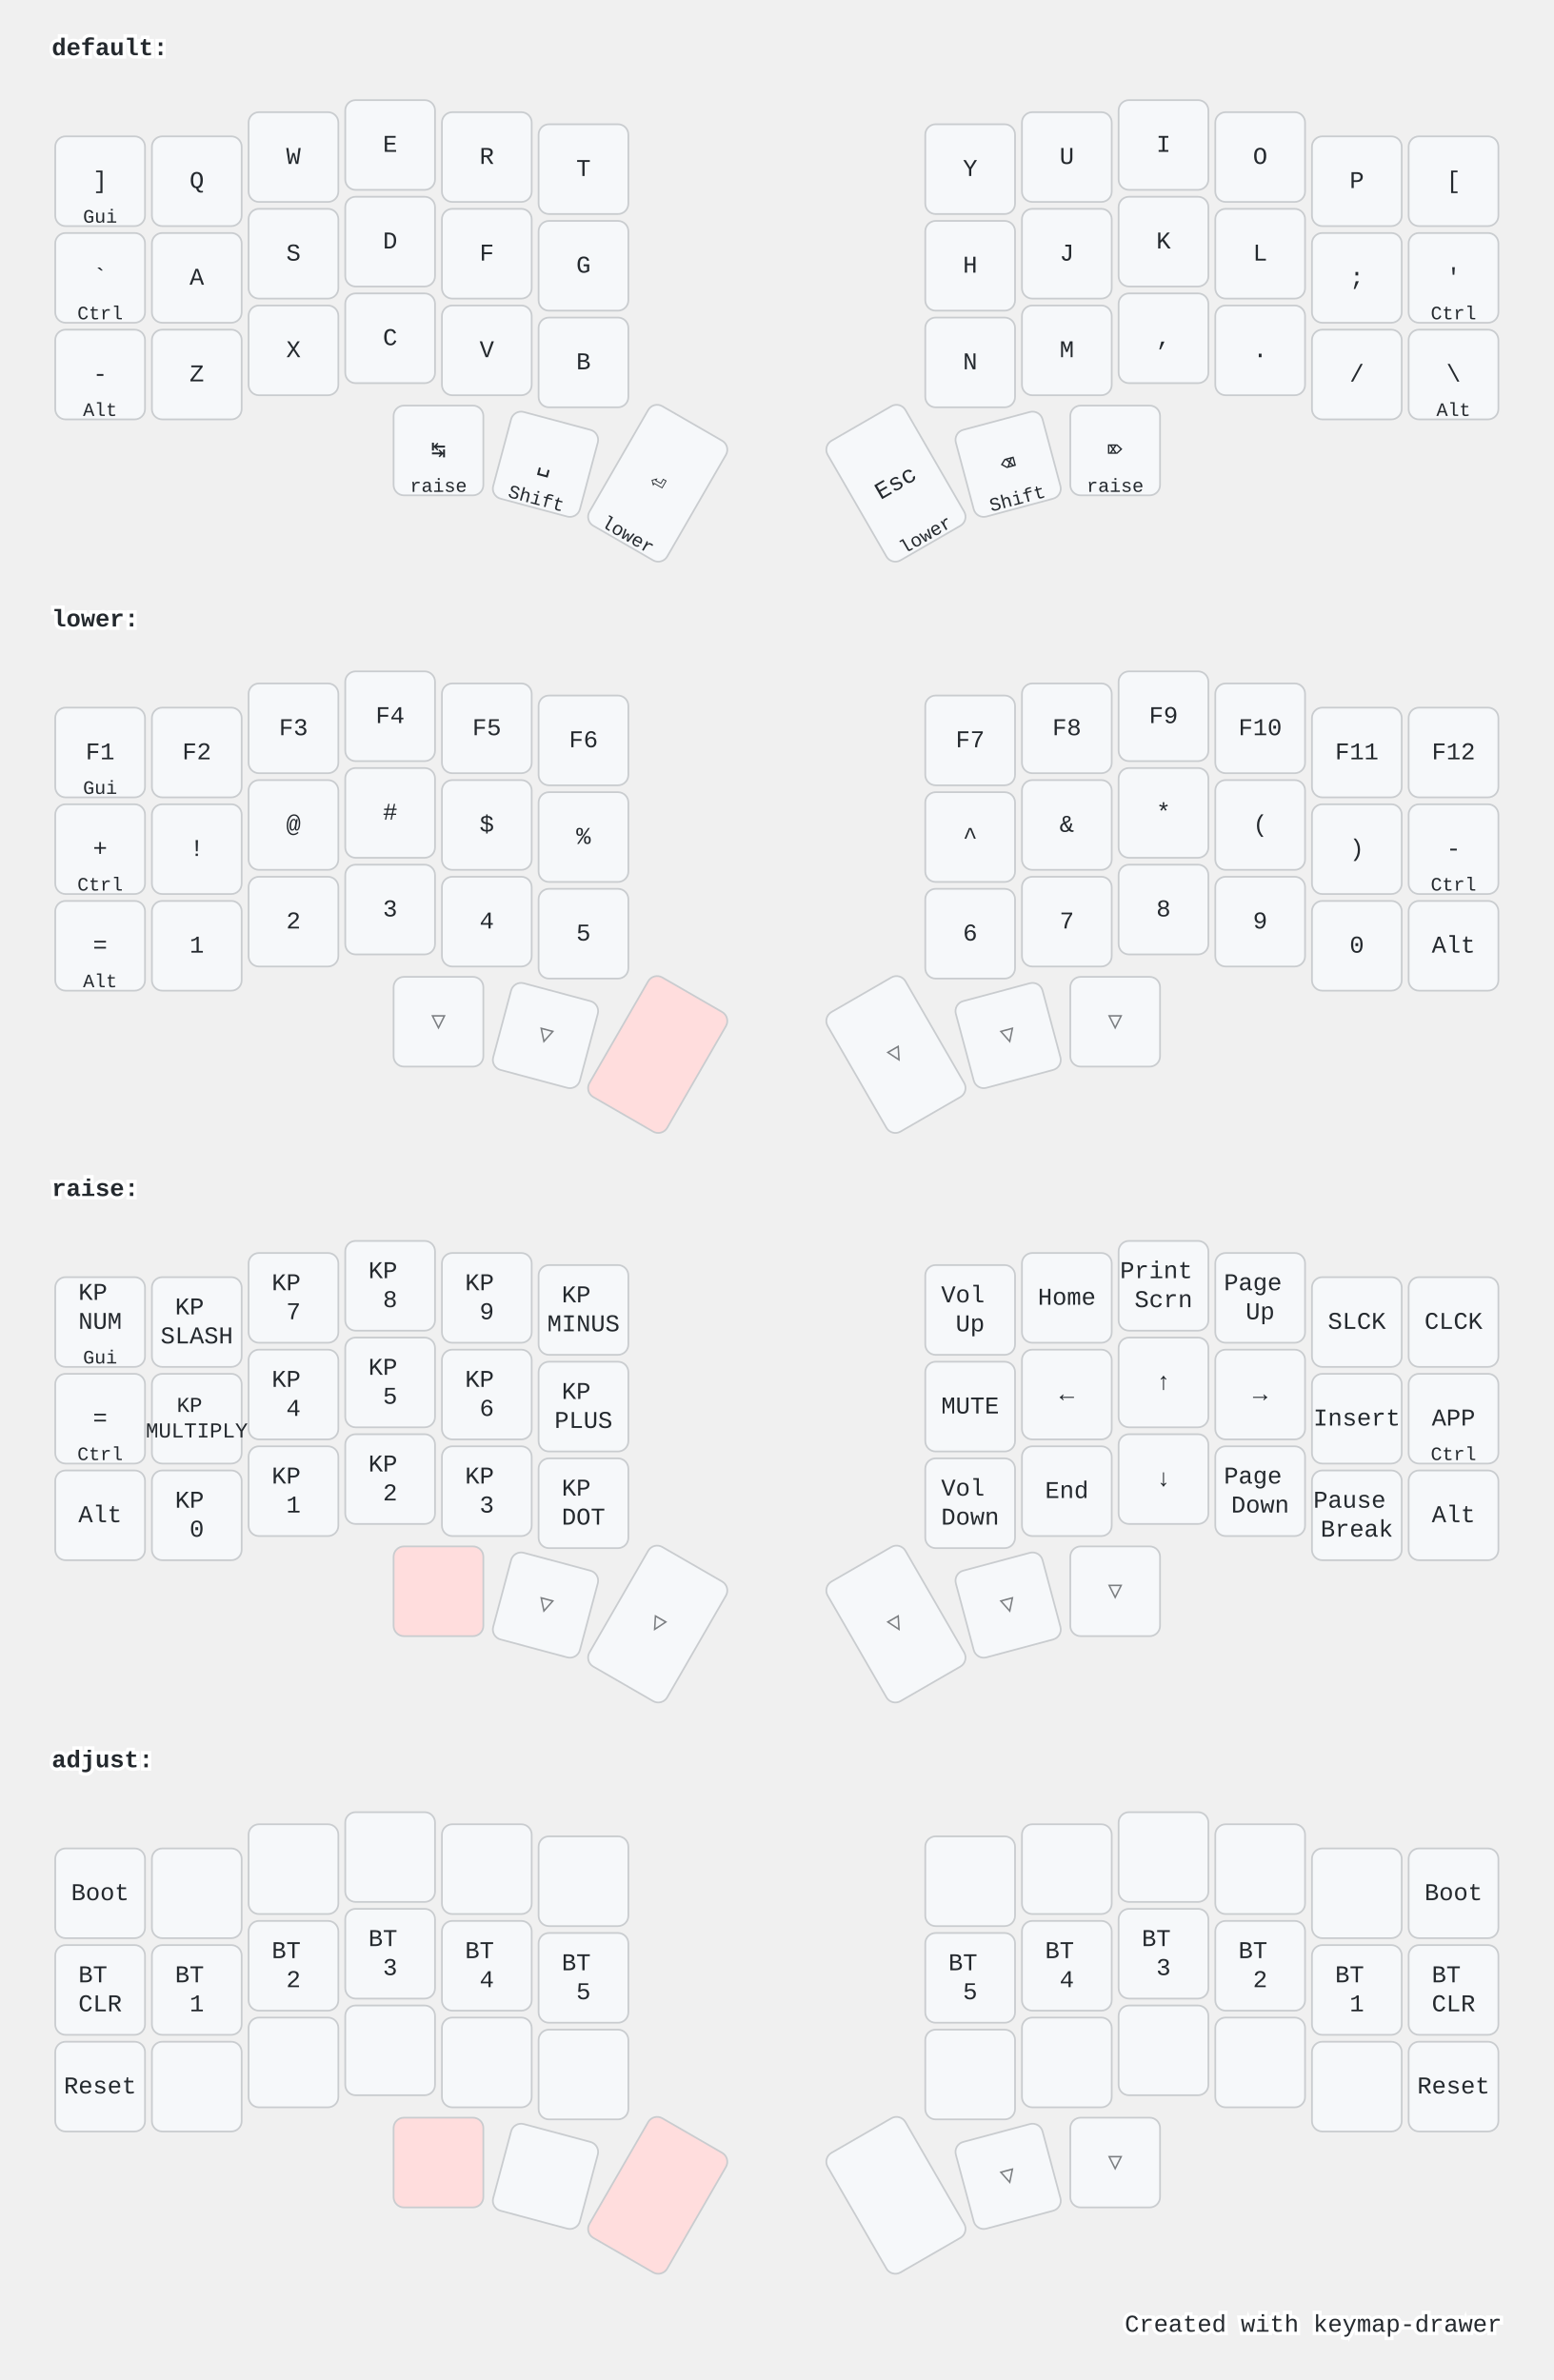
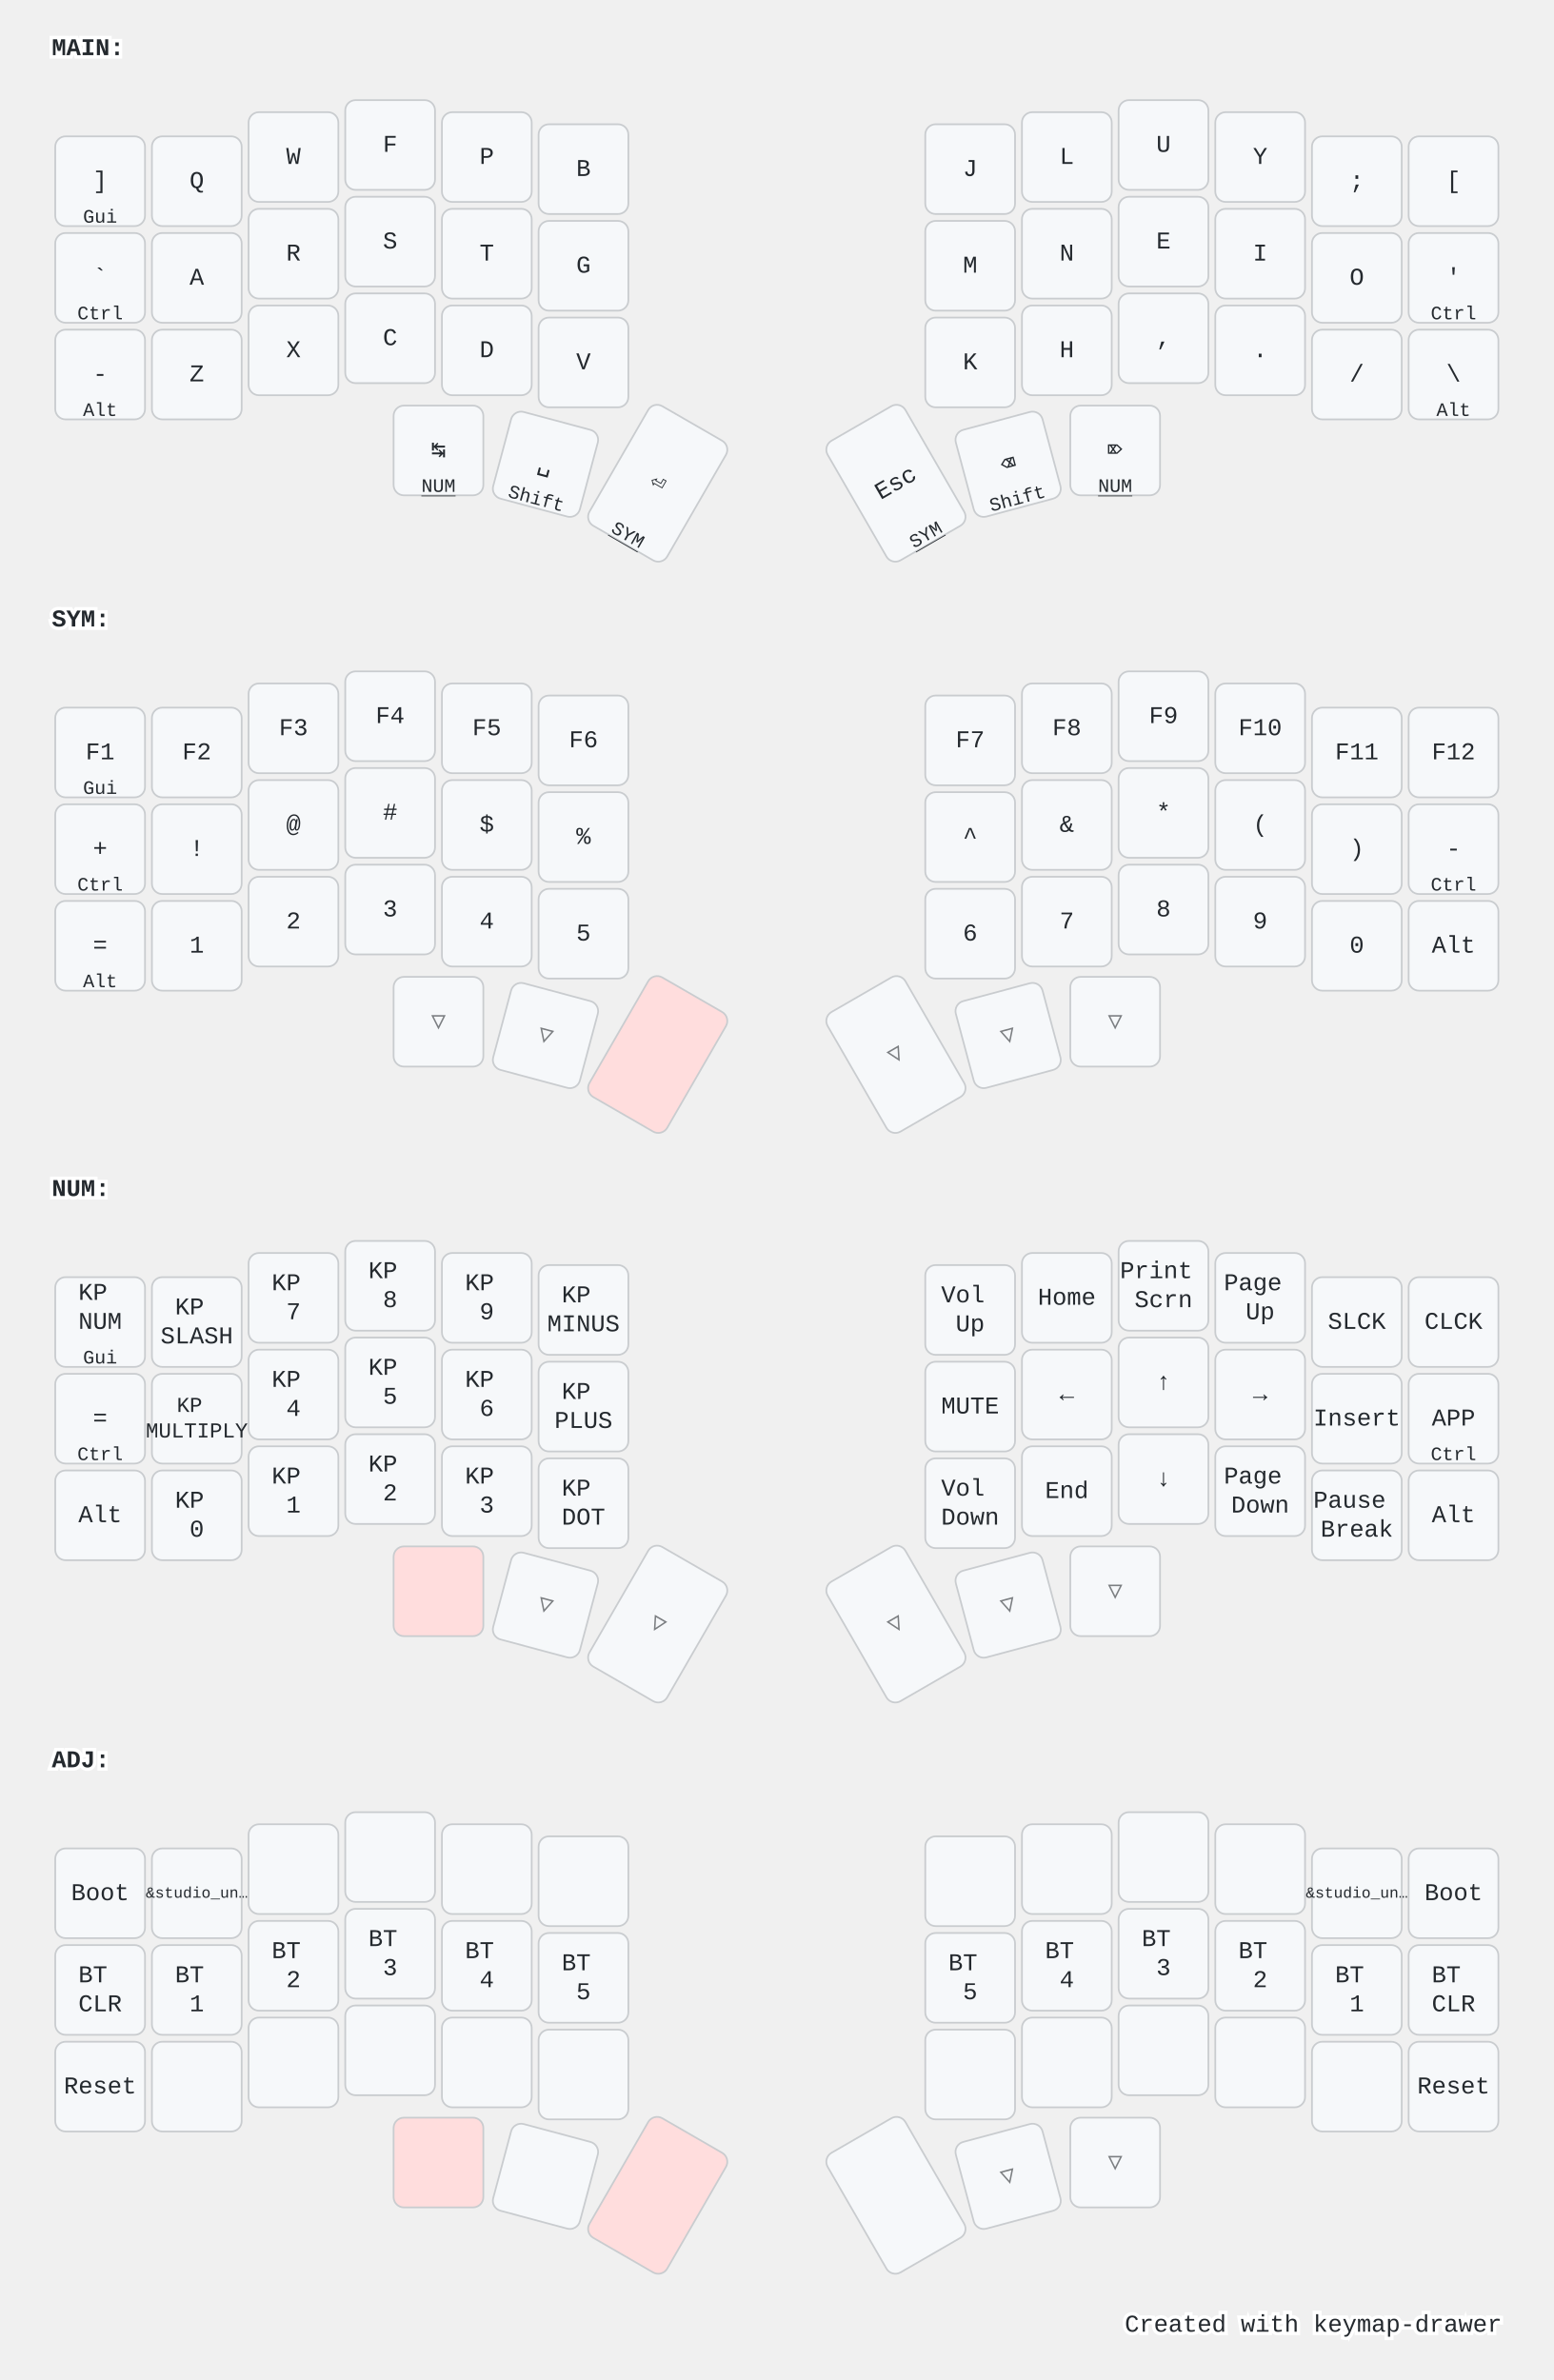
<svg xmlns="http://www.w3.org/2000/svg" width="900" height="1379" viewBox="0 0 900 1379" class="keymap">
  <style>/* inherit to force styles through use tags */
svg path {
    fill: inherit;
}

/* font and background color specifications */
svg.keymap {
    font-family: SFMono-Regular,Consolas,Liberation Mono,Menlo,monospace;
    font-size: 14px;
    font-kerning: normal;
    text-rendering: optimizeLegibility;
    fill: #24292e;
}

/* default key styling */
rect.key {
    fill: #f6f8fa;
}

rect.key, rect.combo {
    stroke: #c9cccf;
    stroke-width: 1;
}

/* default key side styling, only used is draw_key_sides is set */
rect.side {
    filter: brightness(90%);
}

/* color accent for combo boxes */
rect.combo, rect.combo-separate {
    fill: #cdf;
}

/* color accent for held keys */
rect.held, rect.combo.held {
    fill: #fdd;
}

/* color accent for ghost (optional) keys */
rect.ghost, rect.combo.ghost {
    stroke-dasharray: 4, 4;
    stroke-width: 2;
}

text {
    text-anchor: middle;
    dominant-baseline: middle;
}

/* styling for layer labels */
text.label {
    font-weight: bold;
    text-anchor: start;
    stroke: white;
    stroke-width: 4;
    paint-order: stroke;
}

/* styling for optional footer */
text.footer {
    text-anchor: end;
    dominant-baseline: auto;
    stroke: white;
    stroke-width: 4;
    paint-order: stroke;
}

- /* styling for combo tap, and key hold/shifted label text */
- text.combo, text.hold, text.shifted {
+ /* styling for combo tap, and key non-tap label text */
+ text.combo, text.hold, text.shifted, text.left, text.right {
    font-size: 11px;
}

text.hold {
    text-anchor: middle;
    dominant-baseline: auto;
}

text.shifted {
    text-anchor: middle;
    dominant-baseline: hanging;
}

+ text.left {
+     text-anchor: start;
+ }
+ 
+ text.right {
+     text-anchor: end;
+ }
+ 
+ text.layer-activator {
+     text-decoration: underline;
+ }
+ 
/* styling for hold/shifted label text in combo box */
- text.combo.hold, text.combo.shifted {
+ text.combo.hold, text.combo.shifted, text.combo.left, text.combo.right {
    font-size: 8px;
}

/* lighter symbol for transparent keys */
text.trans {
    fill: #7b7e81;
}

/* styling for combo dendrons */
path.combo {
    stroke-width: 1;
    stroke: gray;
    fill: none;
}

/* Start Tabler Icons Cleanup */
/* cannot use height/width with glyphs */
.icon-tabler &gt; path {
    fill: inherit;
    stroke: inherit;
    stroke-width: 2;
}
/* hide tabler's default box */
.icon-tabler &gt; path[stroke="none"][fill="none"] {
    visibility: hidden;
}
/* End Tabler Icons Cleanup */

@media (prefers-color-scheme: dark) {
svg.keymap { fill: #d1d6db; }
rect.key { fill: #3f4750; }
rect.key, rect.combo { stroke: #60666c; }
rect.combo, rect.combo-separate { fill: #1f3d7a; }
rect.held, rect.combo.held { fill: #854747; }
text.label, text.footer { stroke: black; }
text.trans { fill: #7e8184; }
path.combo { stroke: #7f7f7f; }

}</style>
-   <g transform="translate(30, 0)" class="layer-default">
-     <text x="0" y="28" class="label">default:</text>
+   <g transform="translate(30, 0)" class="layer-MAIN">
+     <text x="0" y="28" class="label" id="MAIN">MAIN:</text>
    <g transform="translate(0, 56)">
      <g transform="translate(28, 49)" class="key keypos-0">
        <rect rx="6" ry="6" x="-26" y="-26" width="52" height="52" class="key" />
        <text x="0" y="0" class="key tap">]</text>
        <text x="0" y="24" class="key hold">Gui</text>
      </g>
      <g transform="translate(84, 49)" class="key keypos-1">
        <rect rx="6" ry="6" x="-26" y="-26" width="52" height="52" class="key" />
        <text x="0" y="0" class="key tap">Q</text>
      </g>
      <g transform="translate(140, 35)" class="key keypos-2">
        <rect rx="6" ry="6" x="-26" y="-26" width="52" height="52" class="key" />
        <text x="0" y="0" class="key tap">W</text>
      </g>
      <g transform="translate(196, 28)" class="key keypos-3">
        <rect rx="6" ry="6" x="-26" y="-26" width="52" height="52" class="key" />
-         <text x="0" y="0" class="key tap">E</text>
+         <text x="0" y="0" class="key tap">F</text>
      </g>
      <g transform="translate(252, 35)" class="key keypos-4">
        <rect rx="6" ry="6" x="-26" y="-26" width="52" height="52" class="key" />
-         <text x="0" y="0" class="key tap">R</text>
+         <text x="0" y="0" class="key tap">P</text>
      </g>
      <g transform="translate(308, 42)" class="key keypos-5">
        <rect rx="6" ry="6" x="-26" y="-26" width="52" height="52" class="key" />
-         <text x="0" y="0" class="key tap">T</text>
+         <text x="0" y="0" class="key tap">B</text>
      </g>
      <g transform="translate(532, 42)" class="key keypos-6">
        <rect rx="6" ry="6" x="-26" y="-26" width="52" height="52" class="key" />
+         <text x="0" y="0" class="key tap">J</text>
+       </g>
+       <g transform="translate(588, 35)" class="key keypos-7">
+         <rect rx="6" ry="6" x="-26" y="-26" width="52" height="52" class="key" />
+         <text x="0" y="0" class="key tap">L</text>
+       </g>
+       <g transform="translate(644, 28)" class="key keypos-8">
+         <rect rx="6" ry="6" x="-26" y="-26" width="52" height="52" class="key" />
+         <text x="0" y="0" class="key tap">U</text>
+       </g>
+       <g transform="translate(700, 35)" class="key keypos-9">
+         <rect rx="6" ry="6" x="-26" y="-26" width="52" height="52" class="key" />
        <text x="0" y="0" class="key tap">Y</text>
      </g>
-       <g transform="translate(588, 35)" class="key keypos-7">
-         <rect rx="6" ry="6" x="-26" y="-26" width="52" height="52" class="key" />
-         <text x="0" y="0" class="key tap">U</text>
-       </g>
-       <g transform="translate(644, 28)" class="key keypos-8">
-         <rect rx="6" ry="6" x="-26" y="-26" width="52" height="52" class="key" />
-         <text x="0" y="0" class="key tap">I</text>
-       </g>
-       <g transform="translate(700, 35)" class="key keypos-9">
-         <rect rx="6" ry="6" x="-26" y="-26" width="52" height="52" class="key" />
-         <text x="0" y="0" class="key tap">O</text>
-       </g>
      <g transform="translate(756, 49)" class="key keypos-10">
        <rect rx="6" ry="6" x="-26" y="-26" width="52" height="52" class="key" />
-         <text x="0" y="0" class="key tap">P</text>
+         <text x="0" y="0" class="key tap">;</text>
      </g>
      <g transform="translate(812, 49)" class="key keypos-11">
        <rect rx="6" ry="6" x="-26" y="-26" width="52" height="52" class="key" />
        <text x="0" y="0" class="key tap">[</text>
      </g>
      <g transform="translate(28, 105)" class="key keypos-12">
        <rect rx="6" ry="6" x="-26" y="-26" width="52" height="52" class="key" />
        <text x="0" y="0" class="key tap">`</text>
        <text x="0" y="24" class="key hold">Ctrl</text>
      </g>
      <g transform="translate(84, 105)" class="key keypos-13">
        <rect rx="6" ry="6" x="-26" y="-26" width="52" height="52" class="key" />
        <text x="0" y="0" class="key tap">A</text>
      </g>
      <g transform="translate(140, 91)" class="key keypos-14">
        <rect rx="6" ry="6" x="-26" y="-26" width="52" height="52" class="key" />
+         <text x="0" y="0" class="key tap">R</text>
+       </g>
+       <g transform="translate(196, 84)" class="key keypos-15">
+         <rect rx="6" ry="6" x="-26" y="-26" width="52" height="52" class="key" />
        <text x="0" y="0" class="key tap">S</text>
      </g>
-       <g transform="translate(196, 84)" class="key keypos-15">
-         <rect rx="6" ry="6" x="-26" y="-26" width="52" height="52" class="key" />
-         <text x="0" y="0" class="key tap">D</text>
-       </g>
      <g transform="translate(252, 91)" class="key keypos-16">
        <rect rx="6" ry="6" x="-26" y="-26" width="52" height="52" class="key" />
-         <text x="0" y="0" class="key tap">F</text>
+         <text x="0" y="0" class="key tap">T</text>
      </g>
      <g transform="translate(308, 98)" class="key keypos-17">
        <rect rx="6" ry="6" x="-26" y="-26" width="52" height="52" class="key" />
        <text x="0" y="0" class="key tap">G</text>
      </g>
      <g transform="translate(532, 98)" class="key keypos-18">
        <rect rx="6" ry="6" x="-26" y="-26" width="52" height="52" class="key" />
-         <text x="0" y="0" class="key tap">H</text>
+         <text x="0" y="0" class="key tap">M</text>
      </g>
      <g transform="translate(588, 91)" class="key keypos-19">
        <rect rx="6" ry="6" x="-26" y="-26" width="52" height="52" class="key" />
-         <text x="0" y="0" class="key tap">J</text>
+         <text x="0" y="0" class="key tap">N</text>
      </g>
      <g transform="translate(644, 84)" class="key keypos-20">
        <rect rx="6" ry="6" x="-26" y="-26" width="52" height="52" class="key" />
-         <text x="0" y="0" class="key tap">K</text>
+         <text x="0" y="0" class="key tap">E</text>
      </g>
      <g transform="translate(700, 91)" class="key keypos-21">
        <rect rx="6" ry="6" x="-26" y="-26" width="52" height="52" class="key" />
-         <text x="0" y="0" class="key tap">L</text>
+         <text x="0" y="0" class="key tap">I</text>
      </g>
      <g transform="translate(756, 105)" class="key keypos-22">
        <rect rx="6" ry="6" x="-26" y="-26" width="52" height="52" class="key" />
-         <text x="0" y="0" class="key tap">;</text>
+         <text x="0" y="0" class="key tap">O</text>
      </g>
      <g transform="translate(812, 105)" class="key keypos-23">
        <rect rx="6" ry="6" x="-26" y="-26" width="52" height="52" class="key" />
        <text x="0" y="0" class="key tap">'</text>
        <text x="0" y="24" class="key hold">Ctrl</text>
      </g>
      <g transform="translate(28, 161)" class="key keypos-24">
        <rect rx="6" ry="6" x="-26" y="-26" width="52" height="52" class="key" />
        <text x="0" y="0" class="key tap">-</text>
        <text x="0" y="24" class="key hold">Alt</text>
      </g>
      <g transform="translate(84, 161)" class="key keypos-25">
        <rect rx="6" ry="6" x="-26" y="-26" width="52" height="52" class="key" />
        <text x="0" y="0" class="key tap">Z</text>
      </g>
      <g transform="translate(140, 147)" class="key keypos-26">
        <rect rx="6" ry="6" x="-26" y="-26" width="52" height="52" class="key" />
        <text x="0" y="0" class="key tap">X</text>
      </g>
      <g transform="translate(196, 140)" class="key keypos-27">
        <rect rx="6" ry="6" x="-26" y="-26" width="52" height="52" class="key" />
        <text x="0" y="0" class="key tap">C</text>
      </g>
      <g transform="translate(252, 147)" class="key keypos-28">
        <rect rx="6" ry="6" x="-26" y="-26" width="52" height="52" class="key" />
+         <text x="0" y="0" class="key tap">D</text>
+       </g>
+       <g transform="translate(308, 154)" class="key keypos-29">
+         <rect rx="6" ry="6" x="-26" y="-26" width="52" height="52" class="key" />
        <text x="0" y="0" class="key tap">V</text>
      </g>
-       <g transform="translate(308, 154)" class="key keypos-29">
-         <rect rx="6" ry="6" x="-26" y="-26" width="52" height="52" class="key" />
-         <text x="0" y="0" class="key tap">B</text>
-       </g>
      <g transform="translate(532, 154)" class="key keypos-30">
        <rect rx="6" ry="6" x="-26" y="-26" width="52" height="52" class="key" />
-         <text x="0" y="0" class="key tap">N</text>
+         <text x="0" y="0" class="key tap">K</text>
      </g>
      <g transform="translate(588, 147)" class="key keypos-31">
        <rect rx="6" ry="6" x="-26" y="-26" width="52" height="52" class="key" />
-         <text x="0" y="0" class="key tap">M</text>
+         <text x="0" y="0" class="key tap">H</text>
      </g>
      <g transform="translate(644, 140)" class="key keypos-32">
        <rect rx="6" ry="6" x="-26" y="-26" width="52" height="52" class="key" />
        <text x="0" y="0" class="key tap">,</text>
      </g>
      <g transform="translate(700, 147)" class="key keypos-33">
        <rect rx="6" ry="6" x="-26" y="-26" width="52" height="52" class="key" />
        <text x="0" y="0" class="key tap">.</text>
      </g>
      <g transform="translate(756, 161)" class="key keypos-34">
        <rect rx="6" ry="6" x="-26" y="-26" width="52" height="52" class="key" />
        <text x="0" y="0" class="key tap">/</text>
      </g>
      <g transform="translate(812, 161)" class="key keypos-35">
        <rect rx="6" ry="6" x="-26" y="-26" width="52" height="52" class="key" />
        <text x="0" y="0" class="key tap">\</text>
        <text x="0" y="24" class="key hold">Alt</text>
      </g>
      <g transform="translate(224, 205)" class="key keypos-36">
        <rect rx="6" ry="6" x="-26" y="-26" width="52" height="52" class="key" />
        <text x="0" y="0" class="key tap">↹</text>
-         <text x="0" y="24" class="key hold">raise</text>
+         <a href="#NUM">
+           <text x="0" y="24" class="key hold layer-activator">NUM</text>
+         </a>
      </g>
      <g transform="translate(286, 213) rotate(15.0)" class="key keypos-37">
        <rect rx="6" ry="6" x="-26" y="-26" width="52" height="52" class="key" />
        <text x="0" y="0" class="key tap">␣</text>
        <text x="0" y="24" class="key hold">Shift</text>
      </g>
      <g transform="translate(351, 224) rotate(30.0)" class="key keypos-38">
        <rect rx="6" ry="6" x="-26" y="-40" width="52" height="80" class="key" />
        <text x="0" y="0" class="key tap">⏎</text>
-         <text x="0" y="38" class="key hold">lower</text>
+         <a href="#SYM">
+           <text x="0" y="38" class="key hold layer-activator">SYM</text>
+         </a>
      </g>
      <g transform="translate(489, 224) rotate(-30.0)" class="key keypos-39">
        <rect rx="6" ry="6" x="-26" y="-40" width="52" height="80" class="key" />
        <text x="0" y="0" class="key tap">Esc</text>
-         <text x="0" y="38" class="key hold">lower</text>
+         <a href="#SYM">
+           <text x="0" y="38" class="key hold layer-activator">SYM</text>
+         </a>
      </g>
      <g transform="translate(554, 213) rotate(-15.0)" class="key keypos-40">
        <rect rx="6" ry="6" x="-26" y="-26" width="52" height="52" class="key" />
        <text x="0" y="0" class="key tap">⌫</text>
        <text x="0" y="24" class="key hold">Shift</text>
      </g>
      <g transform="translate(616, 205)" class="key keypos-41">
        <rect rx="6" ry="6" x="-26" y="-26" width="52" height="52" class="key" />
        <text x="0" y="0" class="key tap">⌦</text>
-         <text x="0" y="24" class="key hold">raise</text>
+         <a href="#NUM">
+           <text x="0" y="24" class="key hold layer-activator">NUM</text>
+         </a>
      </g>
    </g>
  </g>
-   <g transform="translate(30, 331)" class="layer-lower">
-     <text x="0" y="28" class="label">lower:</text>
+   <g transform="translate(30, 331)" class="layer-SYM">
+     <text x="0" y="28" class="label" id="SYM">SYM:</text>
    <g transform="translate(0, 56)">
      <g transform="translate(28, 49)" class="key keypos-0">
        <rect rx="6" ry="6" x="-26" y="-26" width="52" height="52" class="key" />
        <text x="0" y="0" class="key tap">F1</text>
        <text x="0" y="24" class="key hold">Gui</text>
      </g>
      <g transform="translate(84, 49)" class="key keypos-1">
        <rect rx="6" ry="6" x="-26" y="-26" width="52" height="52" class="key" />
        <text x="0" y="0" class="key tap">F2</text>
      </g>
      <g transform="translate(140, 35)" class="key keypos-2">
        <rect rx="6" ry="6" x="-26" y="-26" width="52" height="52" class="key" />
        <text x="0" y="0" class="key tap">F3</text>
      </g>
      <g transform="translate(196, 28)" class="key keypos-3">
        <rect rx="6" ry="6" x="-26" y="-26" width="52" height="52" class="key" />
        <text x="0" y="0" class="key tap">F4</text>
      </g>
      <g transform="translate(252, 35)" class="key keypos-4">
        <rect rx="6" ry="6" x="-26" y="-26" width="52" height="52" class="key" />
        <text x="0" y="0" class="key tap">F5</text>
      </g>
      <g transform="translate(308, 42)" class="key keypos-5">
        <rect rx="6" ry="6" x="-26" y="-26" width="52" height="52" class="key" />
        <text x="0" y="0" class="key tap">F6</text>
      </g>
      <g transform="translate(532, 42)" class="key keypos-6">
        <rect rx="6" ry="6" x="-26" y="-26" width="52" height="52" class="key" />
        <text x="0" y="0" class="key tap">F7</text>
      </g>
      <g transform="translate(588, 35)" class="key keypos-7">
        <rect rx="6" ry="6" x="-26" y="-26" width="52" height="52" class="key" />
        <text x="0" y="0" class="key tap">F8</text>
      </g>
      <g transform="translate(644, 28)" class="key keypos-8">
        <rect rx="6" ry="6" x="-26" y="-26" width="52" height="52" class="key" />
        <text x="0" y="0" class="key tap">F9</text>
      </g>
      <g transform="translate(700, 35)" class="key keypos-9">
        <rect rx="6" ry="6" x="-26" y="-26" width="52" height="52" class="key" />
        <text x="0" y="0" class="key tap">F10</text>
      </g>
      <g transform="translate(756, 49)" class="key keypos-10">
        <rect rx="6" ry="6" x="-26" y="-26" width="52" height="52" class="key" />
        <text x="0" y="0" class="key tap">F11</text>
      </g>
      <g transform="translate(812, 49)" class="key keypos-11">
        <rect rx="6" ry="6" x="-26" y="-26" width="52" height="52" class="key" />
        <text x="0" y="0" class="key tap">F12</text>
      </g>
      <g transform="translate(28, 105)" class="key keypos-12">
        <rect rx="6" ry="6" x="-26" y="-26" width="52" height="52" class="key" />
        <text x="0" y="0" class="key tap">+</text>
        <text x="0" y="24" class="key hold">Ctrl</text>
      </g>
      <g transform="translate(84, 105)" class="key keypos-13">
        <rect rx="6" ry="6" x="-26" y="-26" width="52" height="52" class="key" />
        <text x="0" y="0" class="key tap">!</text>
      </g>
      <g transform="translate(140, 91)" class="key keypos-14">
        <rect rx="6" ry="6" x="-26" y="-26" width="52" height="52" class="key" />
        <text x="0" y="0" class="key tap">@</text>
      </g>
      <g transform="translate(196, 84)" class="key keypos-15">
        <rect rx="6" ry="6" x="-26" y="-26" width="52" height="52" class="key" />
        <text x="0" y="0" class="key tap">#</text>
      </g>
      <g transform="translate(252, 91)" class="key keypos-16">
        <rect rx="6" ry="6" x="-26" y="-26" width="52" height="52" class="key" />
        <text x="0" y="0" class="key tap">$</text>
      </g>
      <g transform="translate(308, 98)" class="key keypos-17">
        <rect rx="6" ry="6" x="-26" y="-26" width="52" height="52" class="key" />
        <text x="0" y="0" class="key tap">%</text>
      </g>
      <g transform="translate(532, 98)" class="key keypos-18">
        <rect rx="6" ry="6" x="-26" y="-26" width="52" height="52" class="key" />
        <text x="0" y="0" class="key tap">^</text>
      </g>
      <g transform="translate(588, 91)" class="key keypos-19">
        <rect rx="6" ry="6" x="-26" y="-26" width="52" height="52" class="key" />
        <text x="0" y="0" class="key tap">&amp;</text>
      </g>
      <g transform="translate(644, 84)" class="key keypos-20">
        <rect rx="6" ry="6" x="-26" y="-26" width="52" height="52" class="key" />
        <text x="0" y="0" class="key tap">*</text>
      </g>
      <g transform="translate(700, 91)" class="key keypos-21">
        <rect rx="6" ry="6" x="-26" y="-26" width="52" height="52" class="key" />
        <text x="0" y="0" class="key tap">(</text>
      </g>
      <g transform="translate(756, 105)" class="key keypos-22">
        <rect rx="6" ry="6" x="-26" y="-26" width="52" height="52" class="key" />
        <text x="0" y="0" class="key tap">)</text>
      </g>
      <g transform="translate(812, 105)" class="key keypos-23">
        <rect rx="6" ry="6" x="-26" y="-26" width="52" height="52" class="key" />
        <text x="0" y="0" class="key tap">-</text>
        <text x="0" y="24" class="key hold">Ctrl</text>
      </g>
      <g transform="translate(28, 161)" class="key keypos-24">
        <rect rx="6" ry="6" x="-26" y="-26" width="52" height="52" class="key" />
        <text x="0" y="0" class="key tap">=</text>
        <text x="0" y="24" class="key hold">Alt</text>
      </g>
      <g transform="translate(84, 161)" class="key keypos-25">
        <rect rx="6" ry="6" x="-26" y="-26" width="52" height="52" class="key" />
        <text x="0" y="0" class="key tap">1</text>
      </g>
      <g transform="translate(140, 147)" class="key keypos-26">
        <rect rx="6" ry="6" x="-26" y="-26" width="52" height="52" class="key" />
        <text x="0" y="0" class="key tap">2</text>
      </g>
      <g transform="translate(196, 140)" class="key keypos-27">
        <rect rx="6" ry="6" x="-26" y="-26" width="52" height="52" class="key" />
        <text x="0" y="0" class="key tap">3</text>
      </g>
      <g transform="translate(252, 147)" class="key keypos-28">
        <rect rx="6" ry="6" x="-26" y="-26" width="52" height="52" class="key" />
        <text x="0" y="0" class="key tap">4</text>
      </g>
      <g transform="translate(308, 154)" class="key keypos-29">
        <rect rx="6" ry="6" x="-26" y="-26" width="52" height="52" class="key" />
        <text x="0" y="0" class="key tap">5</text>
      </g>
      <g transform="translate(532, 154)" class="key keypos-30">
        <rect rx="6" ry="6" x="-26" y="-26" width="52" height="52" class="key" />
        <text x="0" y="0" class="key tap">6</text>
      </g>
      <g transform="translate(588, 147)" class="key keypos-31">
        <rect rx="6" ry="6" x="-26" y="-26" width="52" height="52" class="key" />
        <text x="0" y="0" class="key tap">7</text>
      </g>
      <g transform="translate(644, 140)" class="key keypos-32">
        <rect rx="6" ry="6" x="-26" y="-26" width="52" height="52" class="key" />
        <text x="0" y="0" class="key tap">8</text>
      </g>
      <g transform="translate(700, 147)" class="key keypos-33">
        <rect rx="6" ry="6" x="-26" y="-26" width="52" height="52" class="key" />
        <text x="0" y="0" class="key tap">9</text>
      </g>
      <g transform="translate(756, 161)" class="key keypos-34">
        <rect rx="6" ry="6" x="-26" y="-26" width="52" height="52" class="key" />
        <text x="0" y="0" class="key tap">0</text>
      </g>
      <g transform="translate(812, 161)" class="key keypos-35">
        <rect rx="6" ry="6" x="-26" y="-26" width="52" height="52" class="key" />
        <text x="0" y="0" class="key tap">Alt</text>
      </g>
      <g transform="translate(224, 205)" class="key trans keypos-36">
        <rect rx="6" ry="6" x="-26" y="-26" width="52" height="52" class="key trans" />
        <text x="0" y="0" class="key trans tap">▽</text>
      </g>
      <g transform="translate(286, 213) rotate(15.0)" class="key trans keypos-37">
        <rect rx="6" ry="6" x="-26" y="-26" width="52" height="52" class="key trans" />
        <text x="0" y="0" class="key trans tap">▽</text>
      </g>
      <g transform="translate(351, 224) rotate(30.0)" class="key held keypos-38">
        <rect rx="6" ry="6" x="-26" y="-40" width="52" height="80" class="key held" />
      </g>
      <g transform="translate(489, 224) rotate(-30.0)" class="key trans keypos-39">
        <rect rx="6" ry="6" x="-26" y="-40" width="52" height="80" class="key trans" />
        <text x="0" y="0" class="key trans tap">▽</text>
      </g>
      <g transform="translate(554, 213) rotate(-15.0)" class="key trans keypos-40">
        <rect rx="6" ry="6" x="-26" y="-26" width="52" height="52" class="key trans" />
        <text x="0" y="0" class="key trans tap">▽</text>
      </g>
      <g transform="translate(616, 205)" class="key trans keypos-41">
        <rect rx="6" ry="6" x="-26" y="-26" width="52" height="52" class="key trans" />
        <text x="0" y="0" class="key trans tap">▽</text>
      </g>
    </g>
  </g>
-   <g transform="translate(30, 661)" class="layer-raise">
-     <text x="0" y="28" class="label">raise:</text>
+   <g transform="translate(30, 661)" class="layer-NUM">
+     <text x="0" y="28" class="label" id="NUM">NUM:</text>
    <g transform="translate(0, 56)">
      <g transform="translate(28, 49)" class="key keypos-0">
        <rect rx="6" ry="6" x="-26" y="-26" width="52" height="52" class="key" />
        <text x="0" y="0" class="key tap">
          <tspan x="0" dy="-1.2em">KP</tspan>
          <tspan x="0" dy="1.2em">NUM</tspan>
        </text>
        <text x="0" y="24" class="key hold">Gui</text>
      </g>
      <g transform="translate(84, 49)" class="key keypos-1">
        <rect rx="6" ry="6" x="-26" y="-26" width="52" height="52" class="key" />
        <text x="0" y="0" class="key tap">
          <tspan x="0" dy="-0.6em">KP</tspan>
          <tspan x="0" dy="1.2em">SLASH</tspan>
        </text>
      </g>
      <g transform="translate(140, 35)" class="key keypos-2">
        <rect rx="6" ry="6" x="-26" y="-26" width="52" height="52" class="key" />
        <text x="0" y="0" class="key tap">
          <tspan x="0" dy="-0.6em">KP</tspan>
          <tspan x="0" dy="1.2em">7</tspan>
        </text>
      </g>
      <g transform="translate(196, 28)" class="key keypos-3">
        <rect rx="6" ry="6" x="-26" y="-26" width="52" height="52" class="key" />
        <text x="0" y="0" class="key tap">
          <tspan x="0" dy="-0.6em">KP</tspan>
          <tspan x="0" dy="1.2em">8</tspan>
        </text>
      </g>
      <g transform="translate(252, 35)" class="key keypos-4">
        <rect rx="6" ry="6" x="-26" y="-26" width="52" height="52" class="key" />
        <text x="0" y="0" class="key tap">
          <tspan x="0" dy="-0.6em">KP</tspan>
          <tspan x="0" dy="1.2em">9</tspan>
        </text>
      </g>
      <g transform="translate(308, 42)" class="key keypos-5">
        <rect rx="6" ry="6" x="-26" y="-26" width="52" height="52" class="key" />
        <text x="0" y="0" class="key tap">
          <tspan x="0" dy="-0.6em">KP</tspan>
          <tspan x="0" dy="1.2em">MINUS</tspan>
        </text>
      </g>
      <g transform="translate(532, 42)" class="key keypos-6">
        <rect rx="6" ry="6" x="-26" y="-26" width="52" height="52" class="key" />
        <text x="0" y="0" class="key tap">
          <tspan x="0" dy="-0.6em">Vol</tspan>
          <tspan x="0" dy="1.2em">Up</tspan>
        </text>
      </g>
      <g transform="translate(588, 35)" class="key keypos-7">
        <rect rx="6" ry="6" x="-26" y="-26" width="52" height="52" class="key" />
        <text x="0" y="0" class="key tap">Home</text>
      </g>
      <g transform="translate(644, 28)" class="key keypos-8">
        <rect rx="6" ry="6" x="-26" y="-26" width="52" height="52" class="key" />
        <text x="0" y="0" class="key tap">
          <tspan x="0" dy="-0.6em">Print</tspan>
          <tspan x="0" dy="1.2em">Scrn</tspan>
        </text>
      </g>
      <g transform="translate(700, 35)" class="key keypos-9">
        <rect rx="6" ry="6" x="-26" y="-26" width="52" height="52" class="key" />
        <text x="0" y="0" class="key tap">
          <tspan x="0" dy="-0.6em">Page</tspan>
          <tspan x="0" dy="1.2em">Up</tspan>
        </text>
      </g>
      <g transform="translate(756, 49)" class="key keypos-10">
        <rect rx="6" ry="6" x="-26" y="-26" width="52" height="52" class="key" />
        <text x="0" y="0" class="key tap">SLCK</text>
      </g>
      <g transform="translate(812, 49)" class="key keypos-11">
        <rect rx="6" ry="6" x="-26" y="-26" width="52" height="52" class="key" />
        <text x="0" y="0" class="key tap">CLCK</text>
      </g>
      <g transform="translate(28, 105)" class="key keypos-12">
        <rect rx="6" ry="6" x="-26" y="-26" width="52" height="52" class="key" />
        <text x="0" y="0" class="key tap">=</text>
        <text x="0" y="24" class="key hold">Ctrl</text>
      </g>
      <g transform="translate(84, 105)" class="key keypos-13">
        <rect rx="6" ry="6" x="-26" y="-26" width="52" height="52" class="key" />
        <text x="0" y="0" class="key tap">
          <tspan x="0" dy="-0.6em" style="font-size: 88%">KP</tspan>
          <tspan x="0" dy="1.2em" style="font-size: 88%">MULTIPLY</tspan>
        </text>
      </g>
      <g transform="translate(140, 91)" class="key keypos-14">
        <rect rx="6" ry="6" x="-26" y="-26" width="52" height="52" class="key" />
        <text x="0" y="0" class="key tap">
          <tspan x="0" dy="-0.6em">KP</tspan>
          <tspan x="0" dy="1.2em">4</tspan>
        </text>
      </g>
      <g transform="translate(196, 84)" class="key keypos-15">
        <rect rx="6" ry="6" x="-26" y="-26" width="52" height="52" class="key" />
        <text x="0" y="0" class="key tap">
          <tspan x="0" dy="-0.6em">KP</tspan>
          <tspan x="0" dy="1.2em">5</tspan>
        </text>
      </g>
      <g transform="translate(252, 91)" class="key keypos-16">
        <rect rx="6" ry="6" x="-26" y="-26" width="52" height="52" class="key" />
        <text x="0" y="0" class="key tap">
          <tspan x="0" dy="-0.6em">KP</tspan>
          <tspan x="0" dy="1.2em">6</tspan>
        </text>
      </g>
      <g transform="translate(308, 98)" class="key keypos-17">
        <rect rx="6" ry="6" x="-26" y="-26" width="52" height="52" class="key" />
        <text x="0" y="0" class="key tap">
          <tspan x="0" dy="-0.6em">KP</tspan>
          <tspan x="0" dy="1.2em">PLUS</tspan>
        </text>
      </g>
      <g transform="translate(532, 98)" class="key keypos-18">
        <rect rx="6" ry="6" x="-26" y="-26" width="52" height="52" class="key" />
        <text x="0" y="0" class="key tap">MUTE</text>
      </g>
      <g transform="translate(588, 91)" class="key keypos-19">
        <rect rx="6" ry="6" x="-26" y="-26" width="52" height="52" class="key" />
        <text x="0" y="0" class="key tap">←</text>
      </g>
      <g transform="translate(644, 84)" class="key keypos-20">
        <rect rx="6" ry="6" x="-26" y="-26" width="52" height="52" class="key" />
        <text x="0" y="0" class="key tap">↑</text>
      </g>
      <g transform="translate(700, 91)" class="key keypos-21">
        <rect rx="6" ry="6" x="-26" y="-26" width="52" height="52" class="key" />
        <text x="0" y="0" class="key tap">→</text>
      </g>
      <g transform="translate(756, 105)" class="key keypos-22">
        <rect rx="6" ry="6" x="-26" y="-26" width="52" height="52" class="key" />
        <text x="0" y="0" class="key tap">Insert</text>
      </g>
      <g transform="translate(812, 105)" class="key keypos-23">
        <rect rx="6" ry="6" x="-26" y="-26" width="52" height="52" class="key" />
        <text x="0" y="0" class="key tap">APP</text>
        <text x="0" y="24" class="key hold">Ctrl</text>
      </g>
      <g transform="translate(28, 161)" class="key keypos-24">
        <rect rx="6" ry="6" x="-26" y="-26" width="52" height="52" class="key" />
        <text x="0" y="0" class="key tap">Alt</text>
      </g>
      <g transform="translate(84, 161)" class="key keypos-25">
        <rect rx="6" ry="6" x="-26" y="-26" width="52" height="52" class="key" />
        <text x="0" y="0" class="key tap">
          <tspan x="0" dy="-0.6em">KP</tspan>
          <tspan x="0" dy="1.2em">0</tspan>
        </text>
      </g>
      <g transform="translate(140, 147)" class="key keypos-26">
        <rect rx="6" ry="6" x="-26" y="-26" width="52" height="52" class="key" />
        <text x="0" y="0" class="key tap">
          <tspan x="0" dy="-0.6em">KP</tspan>
          <tspan x="0" dy="1.2em">1</tspan>
        </text>
      </g>
      <g transform="translate(196, 140)" class="key keypos-27">
        <rect rx="6" ry="6" x="-26" y="-26" width="52" height="52" class="key" />
        <text x="0" y="0" class="key tap">
          <tspan x="0" dy="-0.6em">KP</tspan>
          <tspan x="0" dy="1.2em">2</tspan>
        </text>
      </g>
      <g transform="translate(252, 147)" class="key keypos-28">
        <rect rx="6" ry="6" x="-26" y="-26" width="52" height="52" class="key" />
        <text x="0" y="0" class="key tap">
          <tspan x="0" dy="-0.6em">KP</tspan>
          <tspan x="0" dy="1.2em">3</tspan>
        </text>
      </g>
      <g transform="translate(308, 154)" class="key keypos-29">
        <rect rx="6" ry="6" x="-26" y="-26" width="52" height="52" class="key" />
        <text x="0" y="0" class="key tap">
          <tspan x="0" dy="-0.6em">KP</tspan>
          <tspan x="0" dy="1.2em">DOT</tspan>
        </text>
      </g>
      <g transform="translate(532, 154)" class="key keypos-30">
        <rect rx="6" ry="6" x="-26" y="-26" width="52" height="52" class="key" />
        <text x="0" y="0" class="key tap">
          <tspan x="0" dy="-0.6em">Vol</tspan>
          <tspan x="0" dy="1.2em">Down</tspan>
        </text>
      </g>
      <g transform="translate(588, 147)" class="key keypos-31">
        <rect rx="6" ry="6" x="-26" y="-26" width="52" height="52" class="key" />
        <text x="0" y="0" class="key tap">End</text>
      </g>
      <g transform="translate(644, 140)" class="key keypos-32">
        <rect rx="6" ry="6" x="-26" y="-26" width="52" height="52" class="key" />
        <text x="0" y="0" class="key tap">↓</text>
      </g>
      <g transform="translate(700, 147)" class="key keypos-33">
        <rect rx="6" ry="6" x="-26" y="-26" width="52" height="52" class="key" />
        <text x="0" y="0" class="key tap">
          <tspan x="0" dy="-0.6em">Page</tspan>
          <tspan x="0" dy="1.2em">Down</tspan>
        </text>
      </g>
      <g transform="translate(756, 161)" class="key keypos-34">
        <rect rx="6" ry="6" x="-26" y="-26" width="52" height="52" class="key" />
        <text x="0" y="0" class="key tap">
          <tspan x="0" dy="-0.6em">Pause</tspan>
          <tspan x="0" dy="1.2em">Break</tspan>
        </text>
      </g>
      <g transform="translate(812, 161)" class="key keypos-35">
        <rect rx="6" ry="6" x="-26" y="-26" width="52" height="52" class="key" />
        <text x="0" y="0" class="key tap">Alt</text>
      </g>
      <g transform="translate(224, 205)" class="key held keypos-36">
        <rect rx="6" ry="6" x="-26" y="-26" width="52" height="52" class="key held" />
      </g>
      <g transform="translate(286, 213) rotate(15.0)" class="key trans keypos-37">
        <rect rx="6" ry="6" x="-26" y="-26" width="52" height="52" class="key trans" />
        <text x="0" y="0" class="key trans tap">▽</text>
      </g>
      <g transform="translate(351, 224) rotate(30.0)" class="key trans keypos-38">
        <rect rx="6" ry="6" x="-26" y="-40" width="52" height="80" class="key trans" />
        <text x="0" y="0" class="key trans tap">▽</text>
      </g>
      <g transform="translate(489, 224) rotate(-30.0)" class="key trans keypos-39">
        <rect rx="6" ry="6" x="-26" y="-40" width="52" height="80" class="key trans" />
        <text x="0" y="0" class="key trans tap">▽</text>
      </g>
      <g transform="translate(554, 213) rotate(-15.0)" class="key trans keypos-40">
        <rect rx="6" ry="6" x="-26" y="-26" width="52" height="52" class="key trans" />
        <text x="0" y="0" class="key trans tap">▽</text>
      </g>
      <g transform="translate(616, 205)" class="key trans keypos-41">
        <rect rx="6" ry="6" x="-26" y="-26" width="52" height="52" class="key trans" />
        <text x="0" y="0" class="key trans tap">▽</text>
      </g>
    </g>
  </g>
-   <g transform="translate(30, 992)" class="layer-adjust">
-     <text x="0" y="28" class="label">adjust:</text>
+   <g transform="translate(30, 992)" class="layer-ADJ">
+     <text x="0" y="28" class="label" id="ADJ">ADJ:</text>
    <g transform="translate(0, 56)">
      <g transform="translate(28, 49)" class="key keypos-0">
        <rect rx="6" ry="6" x="-26" y="-26" width="52" height="52" class="key" />
        <text x="0" y="0" class="key tap">Boot</text>
      </g>
      <g transform="translate(84, 49)" class="key keypos-1">
        <rect rx="6" ry="6" x="-26" y="-26" width="52" height="52" class="key" />
+         <text x="0" y="0" class="key tap">
+           <tspan style="font-size: 64%">&amp;studio_un…</tspan>
+         </text>
      </g>
      <g transform="translate(140, 35)" class="key keypos-2">
        <rect rx="6" ry="6" x="-26" y="-26" width="52" height="52" class="key" />
      </g>
      <g transform="translate(196, 28)" class="key keypos-3">
        <rect rx="6" ry="6" x="-26" y="-26" width="52" height="52" class="key" />
      </g>
      <g transform="translate(252, 35)" class="key keypos-4">
        <rect rx="6" ry="6" x="-26" y="-26" width="52" height="52" class="key" />
      </g>
      <g transform="translate(308, 42)" class="key keypos-5">
        <rect rx="6" ry="6" x="-26" y="-26" width="52" height="52" class="key" />
      </g>
      <g transform="translate(532, 42)" class="key keypos-6">
        <rect rx="6" ry="6" x="-26" y="-26" width="52" height="52" class="key" />
      </g>
      <g transform="translate(588, 35)" class="key keypos-7">
        <rect rx="6" ry="6" x="-26" y="-26" width="52" height="52" class="key" />
      </g>
      <g transform="translate(644, 28)" class="key keypos-8">
        <rect rx="6" ry="6" x="-26" y="-26" width="52" height="52" class="key" />
      </g>
      <g transform="translate(700, 35)" class="key keypos-9">
        <rect rx="6" ry="6" x="-26" y="-26" width="52" height="52" class="key" />
      </g>
      <g transform="translate(756, 49)" class="key keypos-10">
        <rect rx="6" ry="6" x="-26" y="-26" width="52" height="52" class="key" />
+         <text x="0" y="0" class="key tap">
+           <tspan style="font-size: 64%">&amp;studio_un…</tspan>
+         </text>
      </g>
      <g transform="translate(812, 49)" class="key keypos-11">
        <rect rx="6" ry="6" x="-26" y="-26" width="52" height="52" class="key" />
        <text x="0" y="0" class="key tap">Boot</text>
      </g>
      <g transform="translate(28, 105)" class="key keypos-12">
        <rect rx="6" ry="6" x="-26" y="-26" width="52" height="52" class="key" />
        <text x="0" y="0" class="key tap">
          <tspan x="0" dy="-0.6em">BT</tspan>
          <tspan x="0" dy="1.2em">CLR</tspan>
        </text>
      </g>
      <g transform="translate(84, 105)" class="key keypos-13">
        <rect rx="6" ry="6" x="-26" y="-26" width="52" height="52" class="key" />
        <text x="0" y="0" class="key tap">
          <tspan x="0" dy="-0.6em">BT</tspan>
          <tspan x="0" dy="1.2em">1</tspan>
        </text>
      </g>
      <g transform="translate(140, 91)" class="key keypos-14">
        <rect rx="6" ry="6" x="-26" y="-26" width="52" height="52" class="key" />
        <text x="0" y="0" class="key tap">
          <tspan x="0" dy="-0.6em">BT</tspan>
          <tspan x="0" dy="1.2em">2</tspan>
        </text>
      </g>
      <g transform="translate(196, 84)" class="key keypos-15">
        <rect rx="6" ry="6" x="-26" y="-26" width="52" height="52" class="key" />
        <text x="0" y="0" class="key tap">
          <tspan x="0" dy="-0.6em">BT</tspan>
          <tspan x="0" dy="1.2em">3</tspan>
        </text>
      </g>
      <g transform="translate(252, 91)" class="key keypos-16">
        <rect rx="6" ry="6" x="-26" y="-26" width="52" height="52" class="key" />
        <text x="0" y="0" class="key tap">
          <tspan x="0" dy="-0.6em">BT</tspan>
          <tspan x="0" dy="1.2em">4</tspan>
        </text>
      </g>
      <g transform="translate(308, 98)" class="key keypos-17">
        <rect rx="6" ry="6" x="-26" y="-26" width="52" height="52" class="key" />
        <text x="0" y="0" class="key tap">
          <tspan x="0" dy="-0.6em">BT</tspan>
          <tspan x="0" dy="1.2em">5</tspan>
        </text>
      </g>
      <g transform="translate(532, 98)" class="key keypos-18">
        <rect rx="6" ry="6" x="-26" y="-26" width="52" height="52" class="key" />
        <text x="0" y="0" class="key tap">
          <tspan x="0" dy="-0.6em">BT</tspan>
          <tspan x="0" dy="1.2em">5</tspan>
        </text>
      </g>
      <g transform="translate(588, 91)" class="key keypos-19">
        <rect rx="6" ry="6" x="-26" y="-26" width="52" height="52" class="key" />
        <text x="0" y="0" class="key tap">
          <tspan x="0" dy="-0.6em">BT</tspan>
          <tspan x="0" dy="1.2em">4</tspan>
        </text>
      </g>
      <g transform="translate(644, 84)" class="key keypos-20">
        <rect rx="6" ry="6" x="-26" y="-26" width="52" height="52" class="key" />
        <text x="0" y="0" class="key tap">
          <tspan x="0" dy="-0.6em">BT</tspan>
          <tspan x="0" dy="1.2em">3</tspan>
        </text>
      </g>
      <g transform="translate(700, 91)" class="key keypos-21">
        <rect rx="6" ry="6" x="-26" y="-26" width="52" height="52" class="key" />
        <text x="0" y="0" class="key tap">
          <tspan x="0" dy="-0.6em">BT</tspan>
          <tspan x="0" dy="1.2em">2</tspan>
        </text>
      </g>
      <g transform="translate(756, 105)" class="key keypos-22">
        <rect rx="6" ry="6" x="-26" y="-26" width="52" height="52" class="key" />
        <text x="0" y="0" class="key tap">
          <tspan x="0" dy="-0.6em">BT</tspan>
          <tspan x="0" dy="1.2em">1</tspan>
        </text>
      </g>
      <g transform="translate(812, 105)" class="key keypos-23">
        <rect rx="6" ry="6" x="-26" y="-26" width="52" height="52" class="key" />
        <text x="0" y="0" class="key tap">
          <tspan x="0" dy="-0.6em">BT</tspan>
          <tspan x="0" dy="1.2em">CLR</tspan>
        </text>
      </g>
      <g transform="translate(28, 161)" class="key keypos-24">
        <rect rx="6" ry="6" x="-26" y="-26" width="52" height="52" class="key" />
        <text x="0" y="0" class="key tap">Reset</text>
      </g>
      <g transform="translate(84, 161)" class="key keypos-25">
        <rect rx="6" ry="6" x="-26" y="-26" width="52" height="52" class="key" />
      </g>
      <g transform="translate(140, 147)" class="key keypos-26">
        <rect rx="6" ry="6" x="-26" y="-26" width="52" height="52" class="key" />
      </g>
      <g transform="translate(196, 140)" class="key keypos-27">
        <rect rx="6" ry="6" x="-26" y="-26" width="52" height="52" class="key" />
      </g>
      <g transform="translate(252, 147)" class="key keypos-28">
        <rect rx="6" ry="6" x="-26" y="-26" width="52" height="52" class="key" />
      </g>
      <g transform="translate(308, 154)" class="key keypos-29">
        <rect rx="6" ry="6" x="-26" y="-26" width="52" height="52" class="key" />
      </g>
      <g transform="translate(532, 154)" class="key keypos-30">
        <rect rx="6" ry="6" x="-26" y="-26" width="52" height="52" class="key" />
      </g>
      <g transform="translate(588, 147)" class="key keypos-31">
        <rect rx="6" ry="6" x="-26" y="-26" width="52" height="52" class="key" />
      </g>
      <g transform="translate(644, 140)" class="key keypos-32">
        <rect rx="6" ry="6" x="-26" y="-26" width="52" height="52" class="key" />
      </g>
      <g transform="translate(700, 147)" class="key keypos-33">
        <rect rx="6" ry="6" x="-26" y="-26" width="52" height="52" class="key" />
      </g>
      <g transform="translate(756, 161)" class="key keypos-34">
        <rect rx="6" ry="6" x="-26" y="-26" width="52" height="52" class="key" />
      </g>
      <g transform="translate(812, 161)" class="key keypos-35">
        <rect rx="6" ry="6" x="-26" y="-26" width="52" height="52" class="key" />
        <text x="0" y="0" class="key tap">Reset</text>
      </g>
      <g transform="translate(224, 205)" class="key held keypos-36">
        <rect rx="6" ry="6" x="-26" y="-26" width="52" height="52" class="key held" />
      </g>
      <g transform="translate(286, 213) rotate(15.0)" class="key keypos-37">
        <rect rx="6" ry="6" x="-26" y="-26" width="52" height="52" class="key" />
      </g>
      <g transform="translate(351, 224) rotate(30.0)" class="key held keypos-38">
        <rect rx="6" ry="6" x="-26" y="-40" width="52" height="80" class="key held" />
      </g>
      <g transform="translate(489, 224) rotate(-30.0)" class="key keypos-39">
        <rect rx="6" ry="6" x="-26" y="-40" width="52" height="80" class="key" />
      </g>
      <g transform="translate(554, 213) rotate(-15.0)" class="key trans keypos-40">
        <rect rx="6" ry="6" x="-26" y="-26" width="52" height="52" class="key trans" />
        <text x="0" y="0" class="key trans tap">▽</text>
      </g>
      <g transform="translate(616, 205)" class="key trans keypos-41">
        <rect rx="6" ry="6" x="-26" y="-26" width="52" height="52" class="key trans" />
        <text x="0" y="0" class="key trans tap">▽</text>
      </g>
    </g>
  </g>
  <text x="870.0" y="1351.0" class="footer">Created with <a href="https://github.com/caksoylar/keymap-drawer">keymap-drawer</a>
  </text>
</svg>
